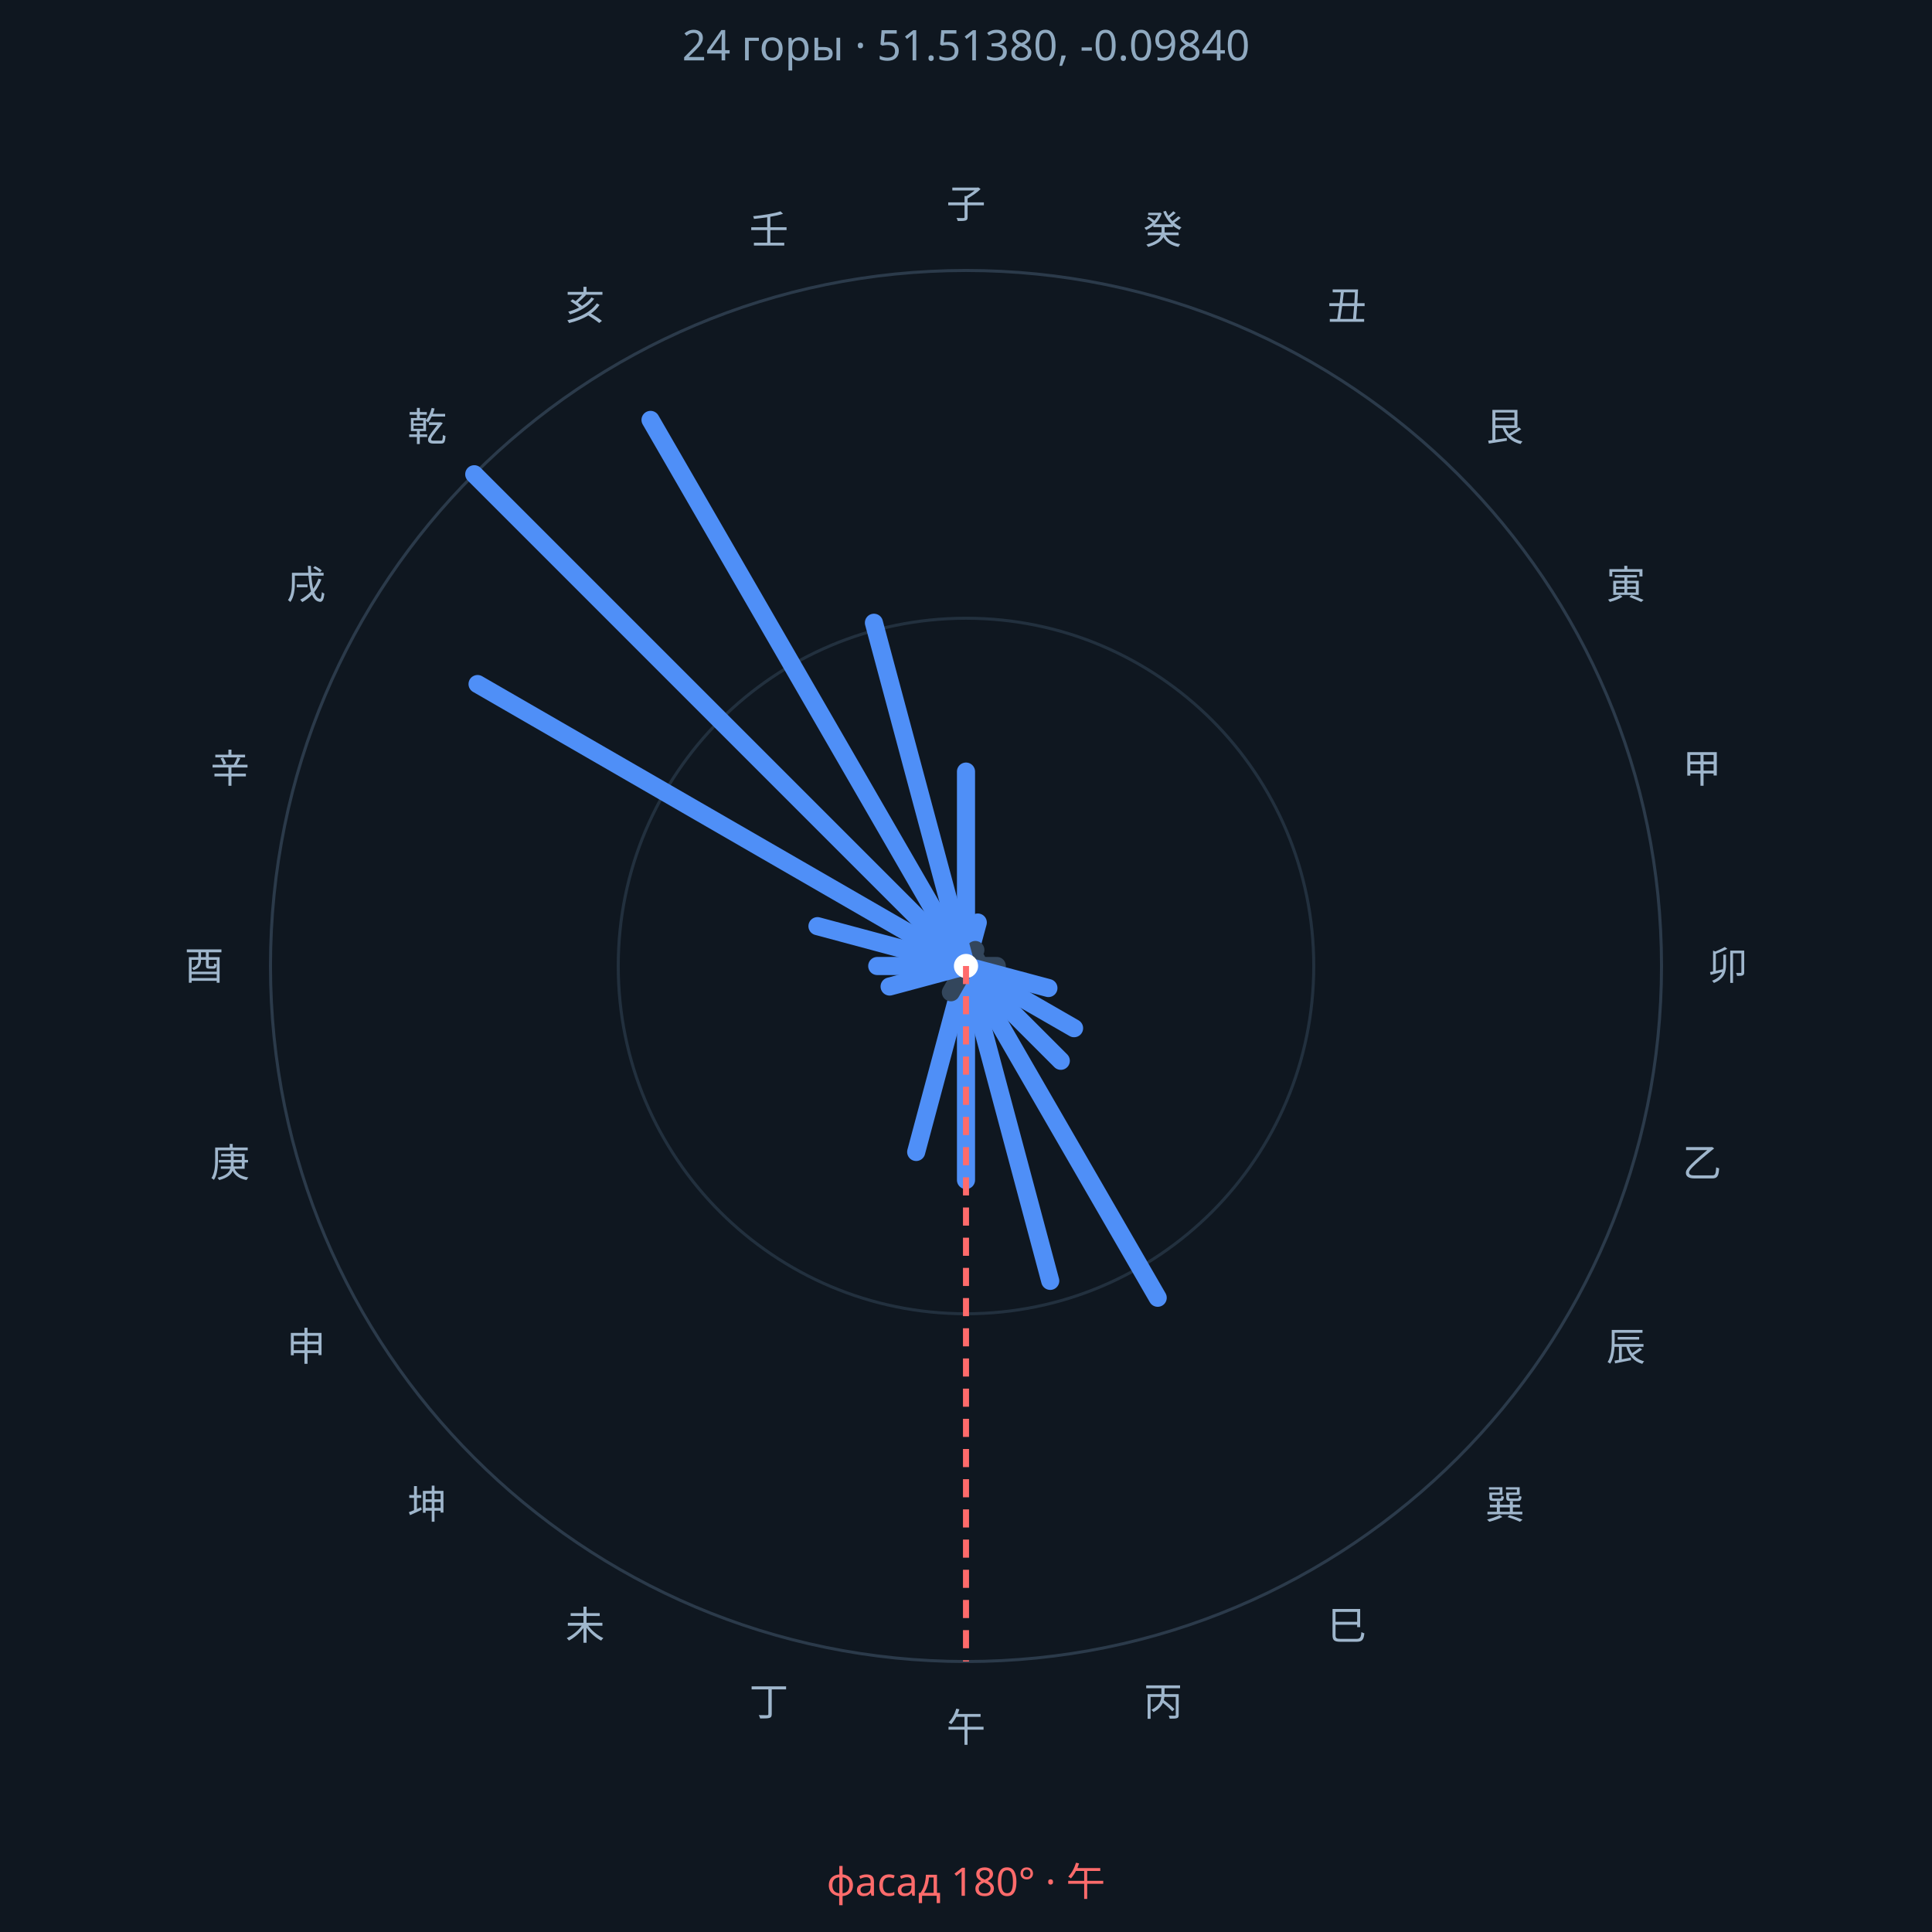
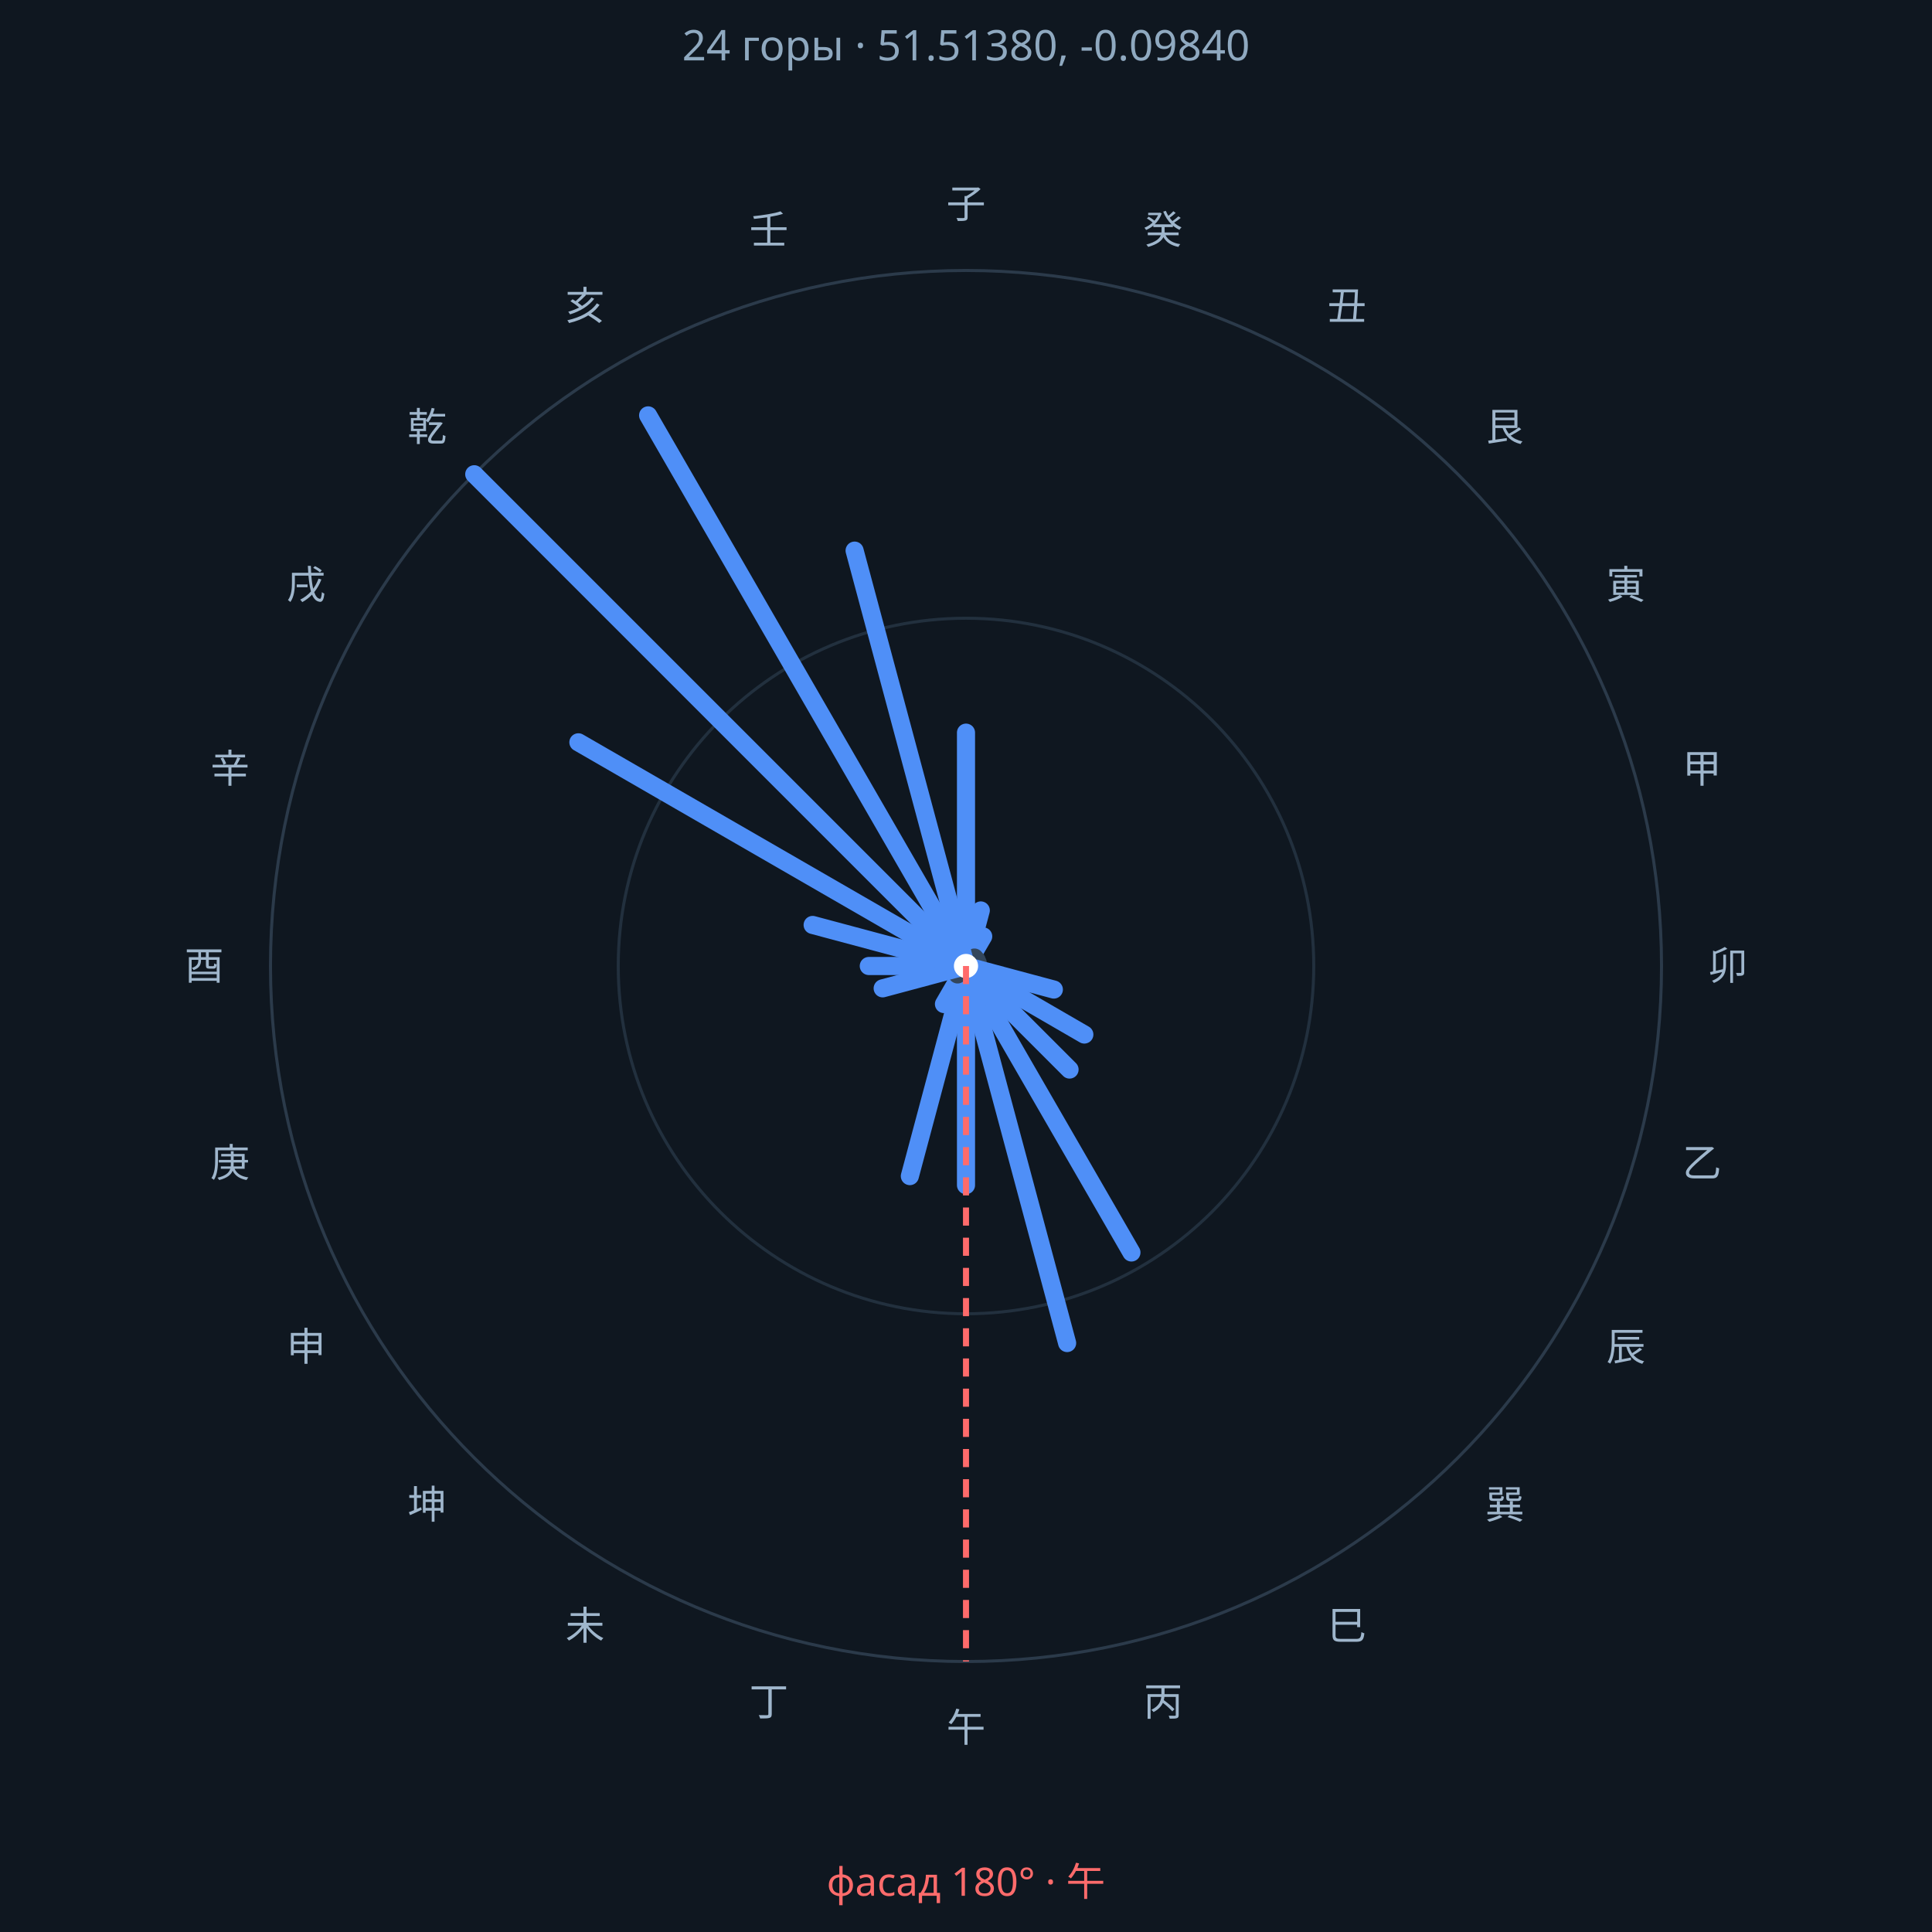
<svg xmlns="http://www.w3.org/2000/svg" width="640" height="640" viewBox="0 0 640 640">
  <rect width="640" height="640" fill="#0f1720" />
  <circle cx="320.0" cy="320.0" r="230.4" fill="none" stroke="#2b3a4a" />
  <circle cx="320.0" cy="320.0" r="115.2" fill="none" stroke="#22303e" />
  <text x="320.0" y="20" fill="#8fa9c0" font-size="14" text-anchor="middle" font-family="sans-serif">24 горы · 51.51380, -0.09840</text>
-   <line x1="320.0" y1="320.0" x2="320.0" y2="255.6" stroke="#4f8ff7" stroke-width="6" stroke-linecap="round" />
+   <line x1="320.0" y1="320.0" x2="320.0" y2="242.7" stroke="#4f8ff7" stroke-width="6" stroke-linecap="round" />
  <text x="320.0" y="67.6" fill="#9fb6cc" font-size="13" text-anchor="middle" dominant-baseline="middle" font-family="sans-serif">子</text>
-   <line x1="320.0" y1="320.0" x2="323.9" y2="305.6" stroke="#4f8ff7" stroke-width="6" stroke-linecap="round" />
+   <line x1="320.0" y1="320.0" x2="324.9" y2="301.6" stroke="#4f8ff7" stroke-width="6" stroke-linecap="round" />
  <text x="385.3" y="76.2" fill="#9fb6cc" font-size="13" text-anchor="middle" dominant-baseline="middle" font-family="sans-serif">癸</text>
-   <line x1="320.0" y1="320.0" x2="323.1" y2="314.7" stroke="#33465c" stroke-width="6" stroke-linecap="round" />
+   <line x1="320.0" y1="320.0" x2="325.7" y2="310.2" stroke="#4f8ff7" stroke-width="6" stroke-linecap="round" />
  <text x="446.2" y="101.4" fill="#9fb6cc" font-size="13" text-anchor="middle" dominant-baseline="middle" font-family="sans-serif">丑</text>
  <line x1="320.0" y1="320.0" x2="322.8" y2="317.2" stroke="#33465c" stroke-width="6" stroke-linecap="round" />
  <text x="498.5" y="141.5" fill="#9fb6cc" font-size="13" text-anchor="middle" dominant-baseline="middle" font-family="sans-serif">艮</text>
  <line x1="320.0" y1="320.0" x2="323.5" y2="318.0" stroke="#33465c" stroke-width="6" stroke-linecap="round" />
  <text x="538.6" y="193.8" fill="#9fb6cc" font-size="13" text-anchor="middle" dominant-baseline="middle" font-family="sans-serif">寅</text>
  <line x1="320.0" y1="320.0" x2="323.9" y2="319.0" stroke="#33465c" stroke-width="6" stroke-linecap="round" />
  <text x="563.8" y="254.7" fill="#9fb6cc" font-size="13" text-anchor="middle" dominant-baseline="middle" font-family="sans-serif">甲</text>
-   <line x1="320.0" y1="320.0" x2="330.2" y2="320.0" stroke="#33465c" stroke-width="6" stroke-linecap="round" />
+   <line x1="320.0" y1="320.0" x2="324.0" y2="320.0" stroke="#33465c" stroke-width="6" stroke-linecap="round" />
  <text x="572.4" y="320.0" fill="#9fb6cc" font-size="13" text-anchor="middle" dominant-baseline="middle" font-family="sans-serif">卯</text>
-   <line x1="320.0" y1="320.0" x2="347.3" y2="327.3" stroke="#4f8ff7" stroke-width="6" stroke-linecap="round" />
+   <line x1="320.0" y1="320.0" x2="349.1" y2="327.8" stroke="#4f8ff7" stroke-width="6" stroke-linecap="round" />
  <text x="563.8" y="385.3" fill="#9fb6cc" font-size="13" text-anchor="middle" dominant-baseline="middle" font-family="sans-serif">乙</text>
-   <line x1="320.0" y1="320.0" x2="355.8" y2="340.6" stroke="#4f8ff7" stroke-width="6" stroke-linecap="round" />
+   <line x1="320.0" y1="320.0" x2="359.2" y2="342.7" stroke="#4f8ff7" stroke-width="6" stroke-linecap="round" />
  <text x="538.6" y="446.2" fill="#9fb6cc" font-size="13" text-anchor="middle" dominant-baseline="middle" font-family="sans-serif">辰</text>
-   <line x1="320.0" y1="320.0" x2="351.4" y2="351.4" stroke="#4f8ff7" stroke-width="6" stroke-linecap="round" />
+   <line x1="320.0" y1="320.0" x2="354.3" y2="354.3" stroke="#4f8ff7" stroke-width="6" stroke-linecap="round" />
  <text x="498.5" y="498.5" fill="#9fb6cc" font-size="13" text-anchor="middle" dominant-baseline="middle" font-family="sans-serif">巽</text>
-   <line x1="320.0" y1="320.0" x2="383.5" y2="429.9" stroke="#4f8ff7" stroke-width="6" stroke-linecap="round" />
+   <line x1="320.0" y1="320.0" x2="374.8" y2="414.9" stroke="#4f8ff7" stroke-width="6" stroke-linecap="round" />
  <text x="446.2" y="538.6" fill="#9fb6cc" font-size="13" text-anchor="middle" dominant-baseline="middle" font-family="sans-serif">巳</text>
-   <line x1="320.0" y1="320.0" x2="347.9" y2="424.3" stroke="#4f8ff7" stroke-width="6" stroke-linecap="round" />
+   <line x1="320.0" y1="320.0" x2="353.5" y2="444.9" stroke="#4f8ff7" stroke-width="6" stroke-linecap="round" />
  <text x="385.3" y="563.8" fill="#9fb6cc" font-size="13" text-anchor="middle" dominant-baseline="middle" font-family="sans-serif">丙</text>
-   <line x1="320.0" y1="320.0" x2="320.0" y2="390.9" stroke="#4f8ff7" stroke-width="6" stroke-linecap="round" />
+   <line x1="320.0" y1="320.0" x2="320.0" y2="392.6" stroke="#4f8ff7" stroke-width="6" stroke-linecap="round" />
  <text x="320.0" y="572.4" fill="#9fb6cc" font-size="13" text-anchor="middle" dominant-baseline="middle" font-family="sans-serif">午</text>
-   <line x1="320.0" y1="320.0" x2="303.5" y2="381.6" stroke="#4f8ff7" stroke-width="6" stroke-linecap="round" />
+   <line x1="320.0" y1="320.0" x2="301.4" y2="389.6" stroke="#4f8ff7" stroke-width="6" stroke-linecap="round" />
  <text x="254.7" y="563.8" fill="#9fb6cc" font-size="13" text-anchor="middle" dominant-baseline="middle" font-family="sans-serif">丁</text>
-   <line x1="320.0" y1="320.0" x2="315.0" y2="328.7" stroke="#33465c" stroke-width="6" stroke-linecap="round" />
+   <line x1="320.0" y1="320.0" x2="312.7" y2="332.6" stroke="#4f8ff7" stroke-width="6" stroke-linecap="round" />
  <text x="193.8" y="538.6" fill="#9fb6cc" font-size="13" text-anchor="middle" dominant-baseline="middle" font-family="sans-serif">未</text>
  <line x1="320.0" y1="320.0" x2="317.2" y2="322.8" stroke="#33465c" stroke-width="6" stroke-linecap="round" />
  <text x="141.5" y="498.5" fill="#9fb6cc" font-size="13" text-anchor="middle" dominant-baseline="middle" font-family="sans-serif">坤</text>
  <line x1="320.0" y1="320.0" x2="316.5" y2="322.0" stroke="#33465c" stroke-width="6" stroke-linecap="round" />
  <text x="101.4" y="446.2" fill="#9fb6cc" font-size="13" text-anchor="middle" dominant-baseline="middle" font-family="sans-serif">申</text>
-   <line x1="320.0" y1="320.0" x2="294.7" y2="326.8" stroke="#4f8ff7" stroke-width="6" stroke-linecap="round" />
+   <line x1="320.0" y1="320.0" x2="292.4" y2="327.4" stroke="#4f8ff7" stroke-width="6" stroke-linecap="round" />
  <text x="76.2" y="385.3" fill="#9fb6cc" font-size="13" text-anchor="middle" dominant-baseline="middle" font-family="sans-serif">庚</text>
-   <line x1="320.0" y1="320.0" x2="290.6" y2="320.0" stroke="#4f8ff7" stroke-width="6" stroke-linecap="round" />
+   <line x1="320.0" y1="320.0" x2="287.8" y2="320.0" stroke="#4f8ff7" stroke-width="6" stroke-linecap="round" />
  <text x="67.6" y="320.0" fill="#9fb6cc" font-size="13" text-anchor="middle" dominant-baseline="middle" font-family="sans-serif">酉</text>
-   <line x1="320.0" y1="320.0" x2="270.8" y2="306.8" stroke="#4f8ff7" stroke-width="6" stroke-linecap="round" />
+   <line x1="320.0" y1="320.0" x2="269.2" y2="306.4" stroke="#4f8ff7" stroke-width="6" stroke-linecap="round" />
  <text x="76.2" y="254.7" fill="#9fb6cc" font-size="13" text-anchor="middle" dominant-baseline="middle" font-family="sans-serif">辛</text>
-   <line x1="320.0" y1="320.0" x2="158.2" y2="226.6" stroke="#4f8ff7" stroke-width="6" stroke-linecap="round" />
+   <line x1="320.0" y1="320.0" x2="191.6" y2="245.9" stroke="#4f8ff7" stroke-width="6" stroke-linecap="round" />
  <text x="101.4" y="193.8" fill="#9fb6cc" font-size="13" text-anchor="middle" dominant-baseline="middle" font-family="sans-serif">戌</text>
  <line x1="320.0" y1="320.0" x2="157.1" y2="157.1" stroke="#4f8ff7" stroke-width="6" stroke-linecap="round" />
  <text x="141.5" y="141.5" fill="#9fb6cc" font-size="13" text-anchor="middle" dominant-baseline="middle" font-family="sans-serif">乾</text>
-   <line x1="320.0" y1="320.0" x2="215.5" y2="139.1" stroke="#4f8ff7" stroke-width="6" stroke-linecap="round" />
+   <line x1="320.0" y1="320.0" x2="214.7" y2="137.6" stroke="#4f8ff7" stroke-width="6" stroke-linecap="round" />
  <text x="193.8" y="101.4" fill="#9fb6cc" font-size="13" text-anchor="middle" dominant-baseline="middle" font-family="sans-serif">亥</text>
-   <line x1="320.0" y1="320.0" x2="289.5" y2="206.3" stroke="#4f8ff7" stroke-width="6" stroke-linecap="round" />
+   <line x1="320.0" y1="320.0" x2="283.1" y2="182.4" stroke="#4f8ff7" stroke-width="6" stroke-linecap="round" />
  <text x="254.7" y="76.2" fill="#9fb6cc" font-size="13" text-anchor="middle" dominant-baseline="middle" font-family="sans-serif">壬</text>
  <circle cx="320.0" cy="320.0" r="4" fill="#ffffff" />
  <line x1="320.0" y1="320.0" x2="320.0" y2="550.4" stroke="#ff6b6b" stroke-width="2" stroke-dasharray="6 4" />
  <text x="320.0" y="628" fill="#ff6b6b" font-size="13" text-anchor="middle" font-family="sans-serif">фасад 180° · 午</text>
</svg>
